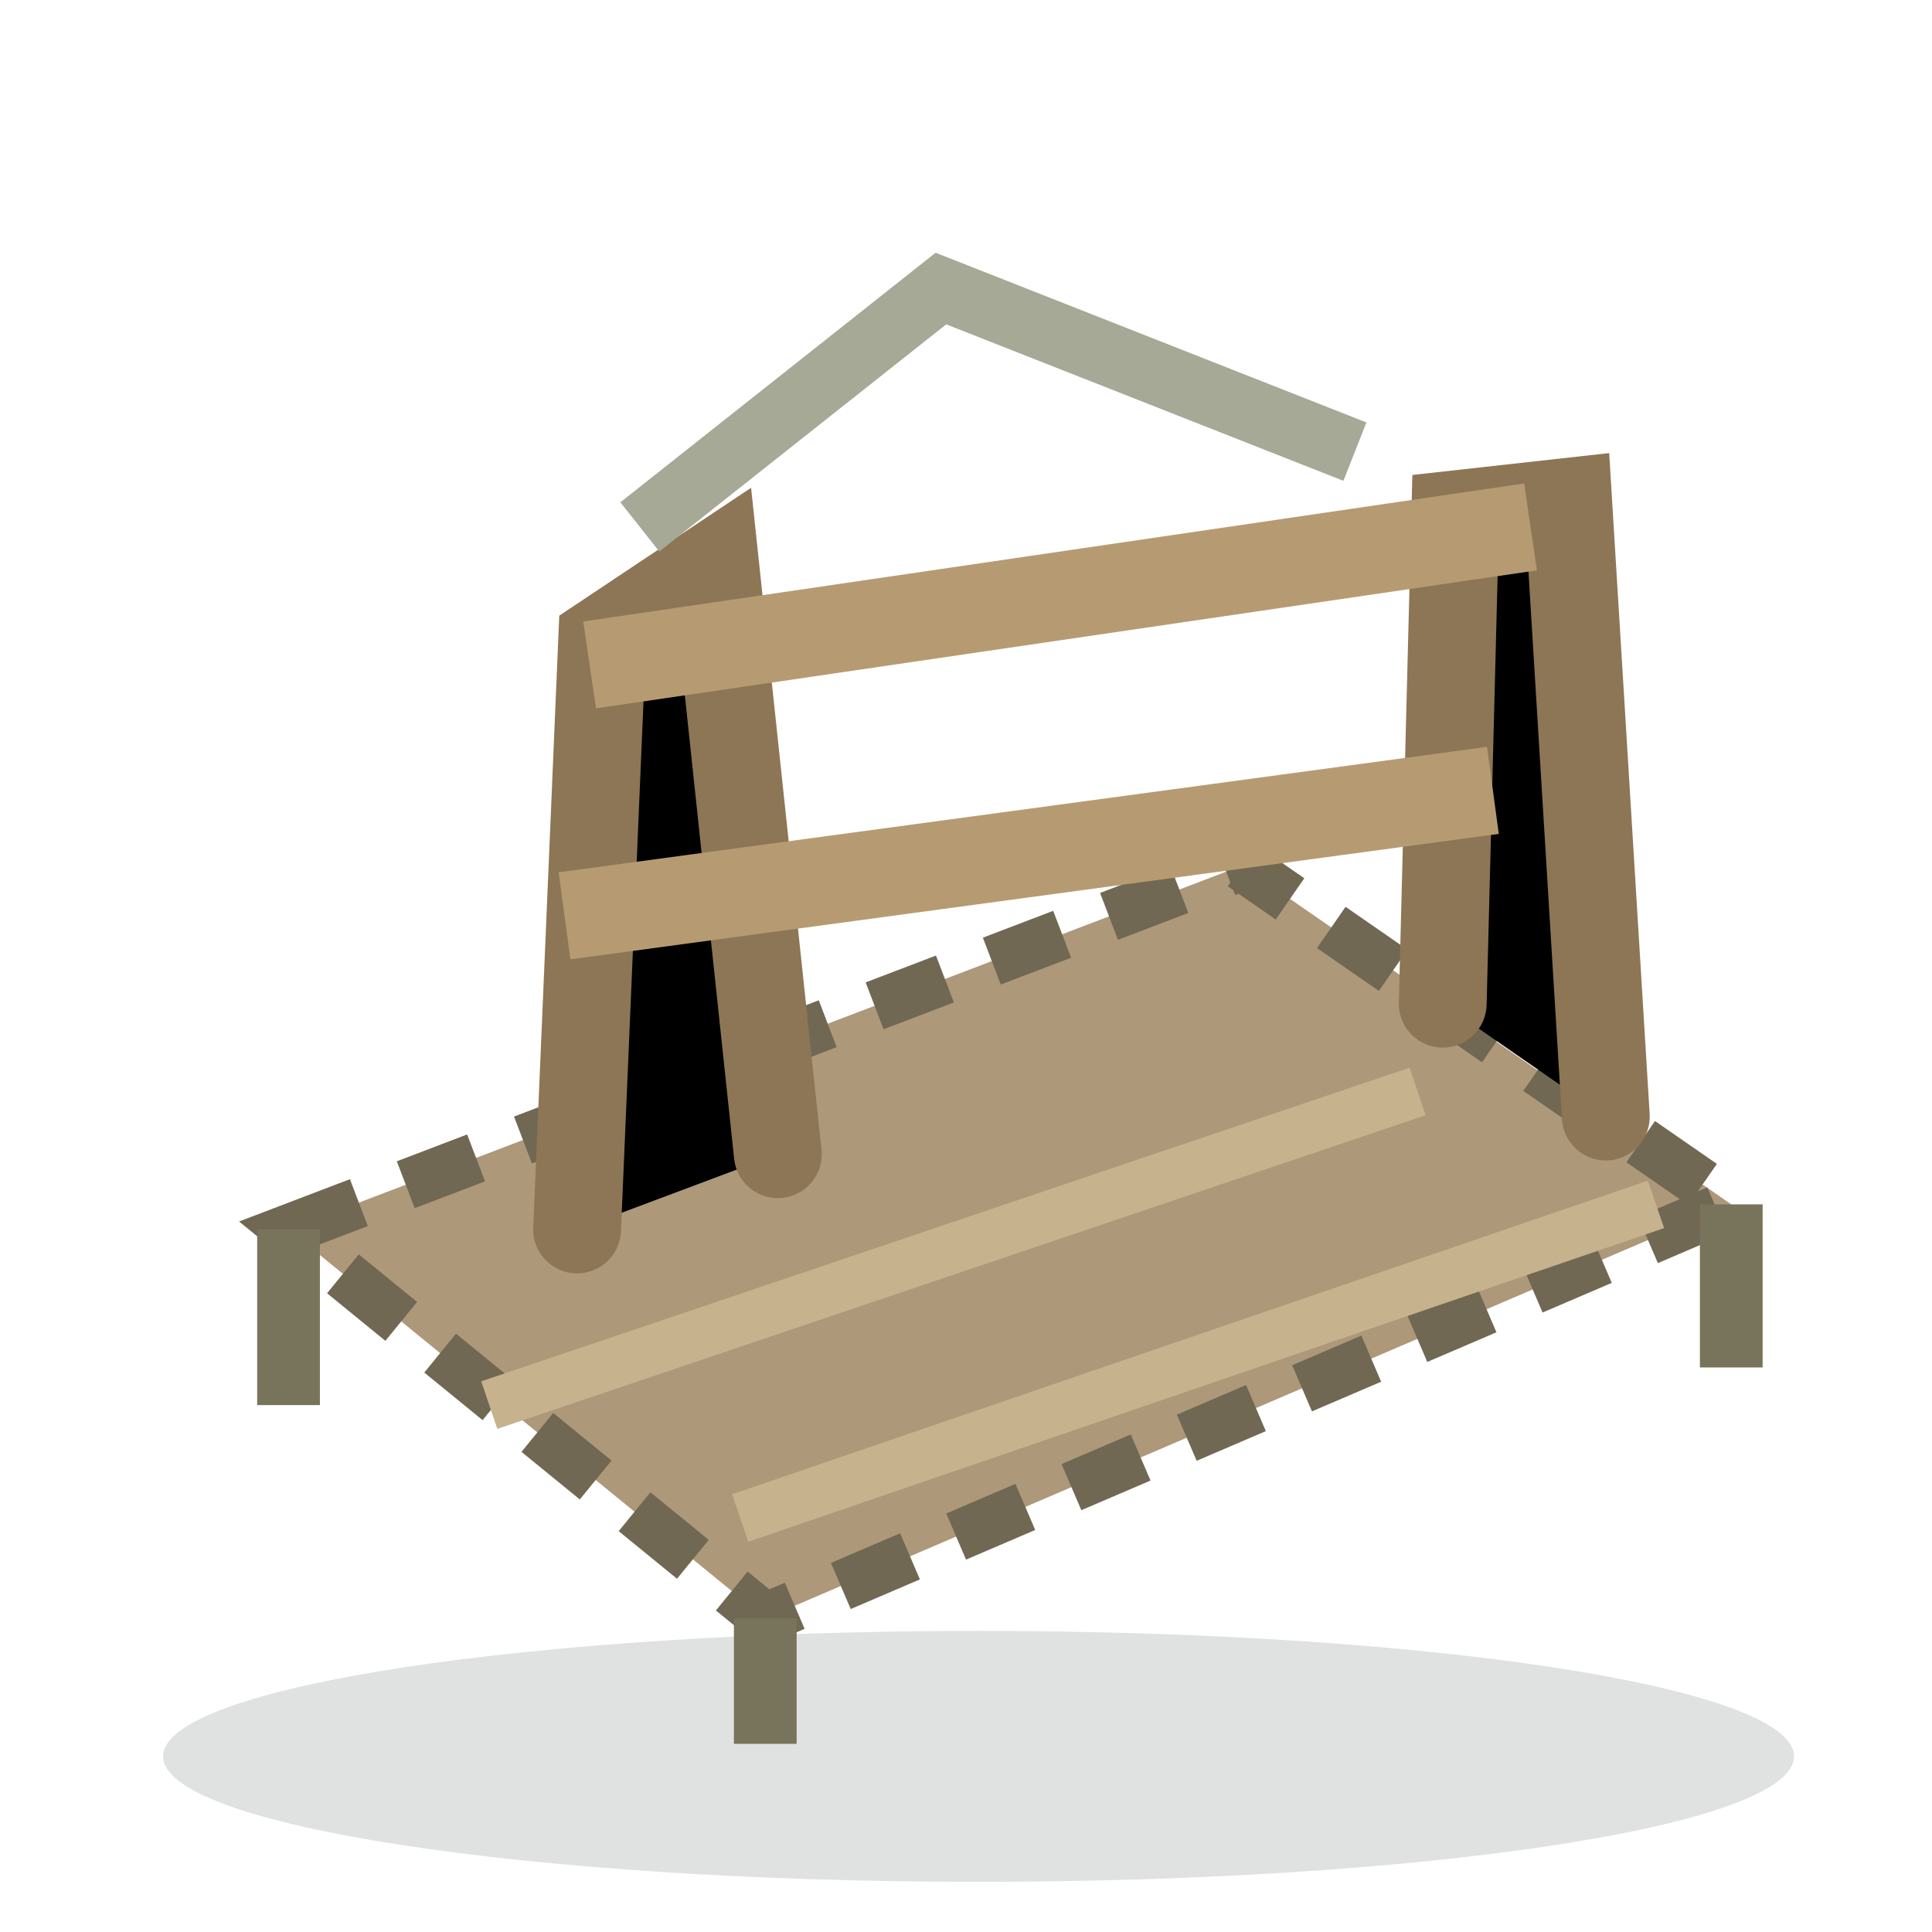
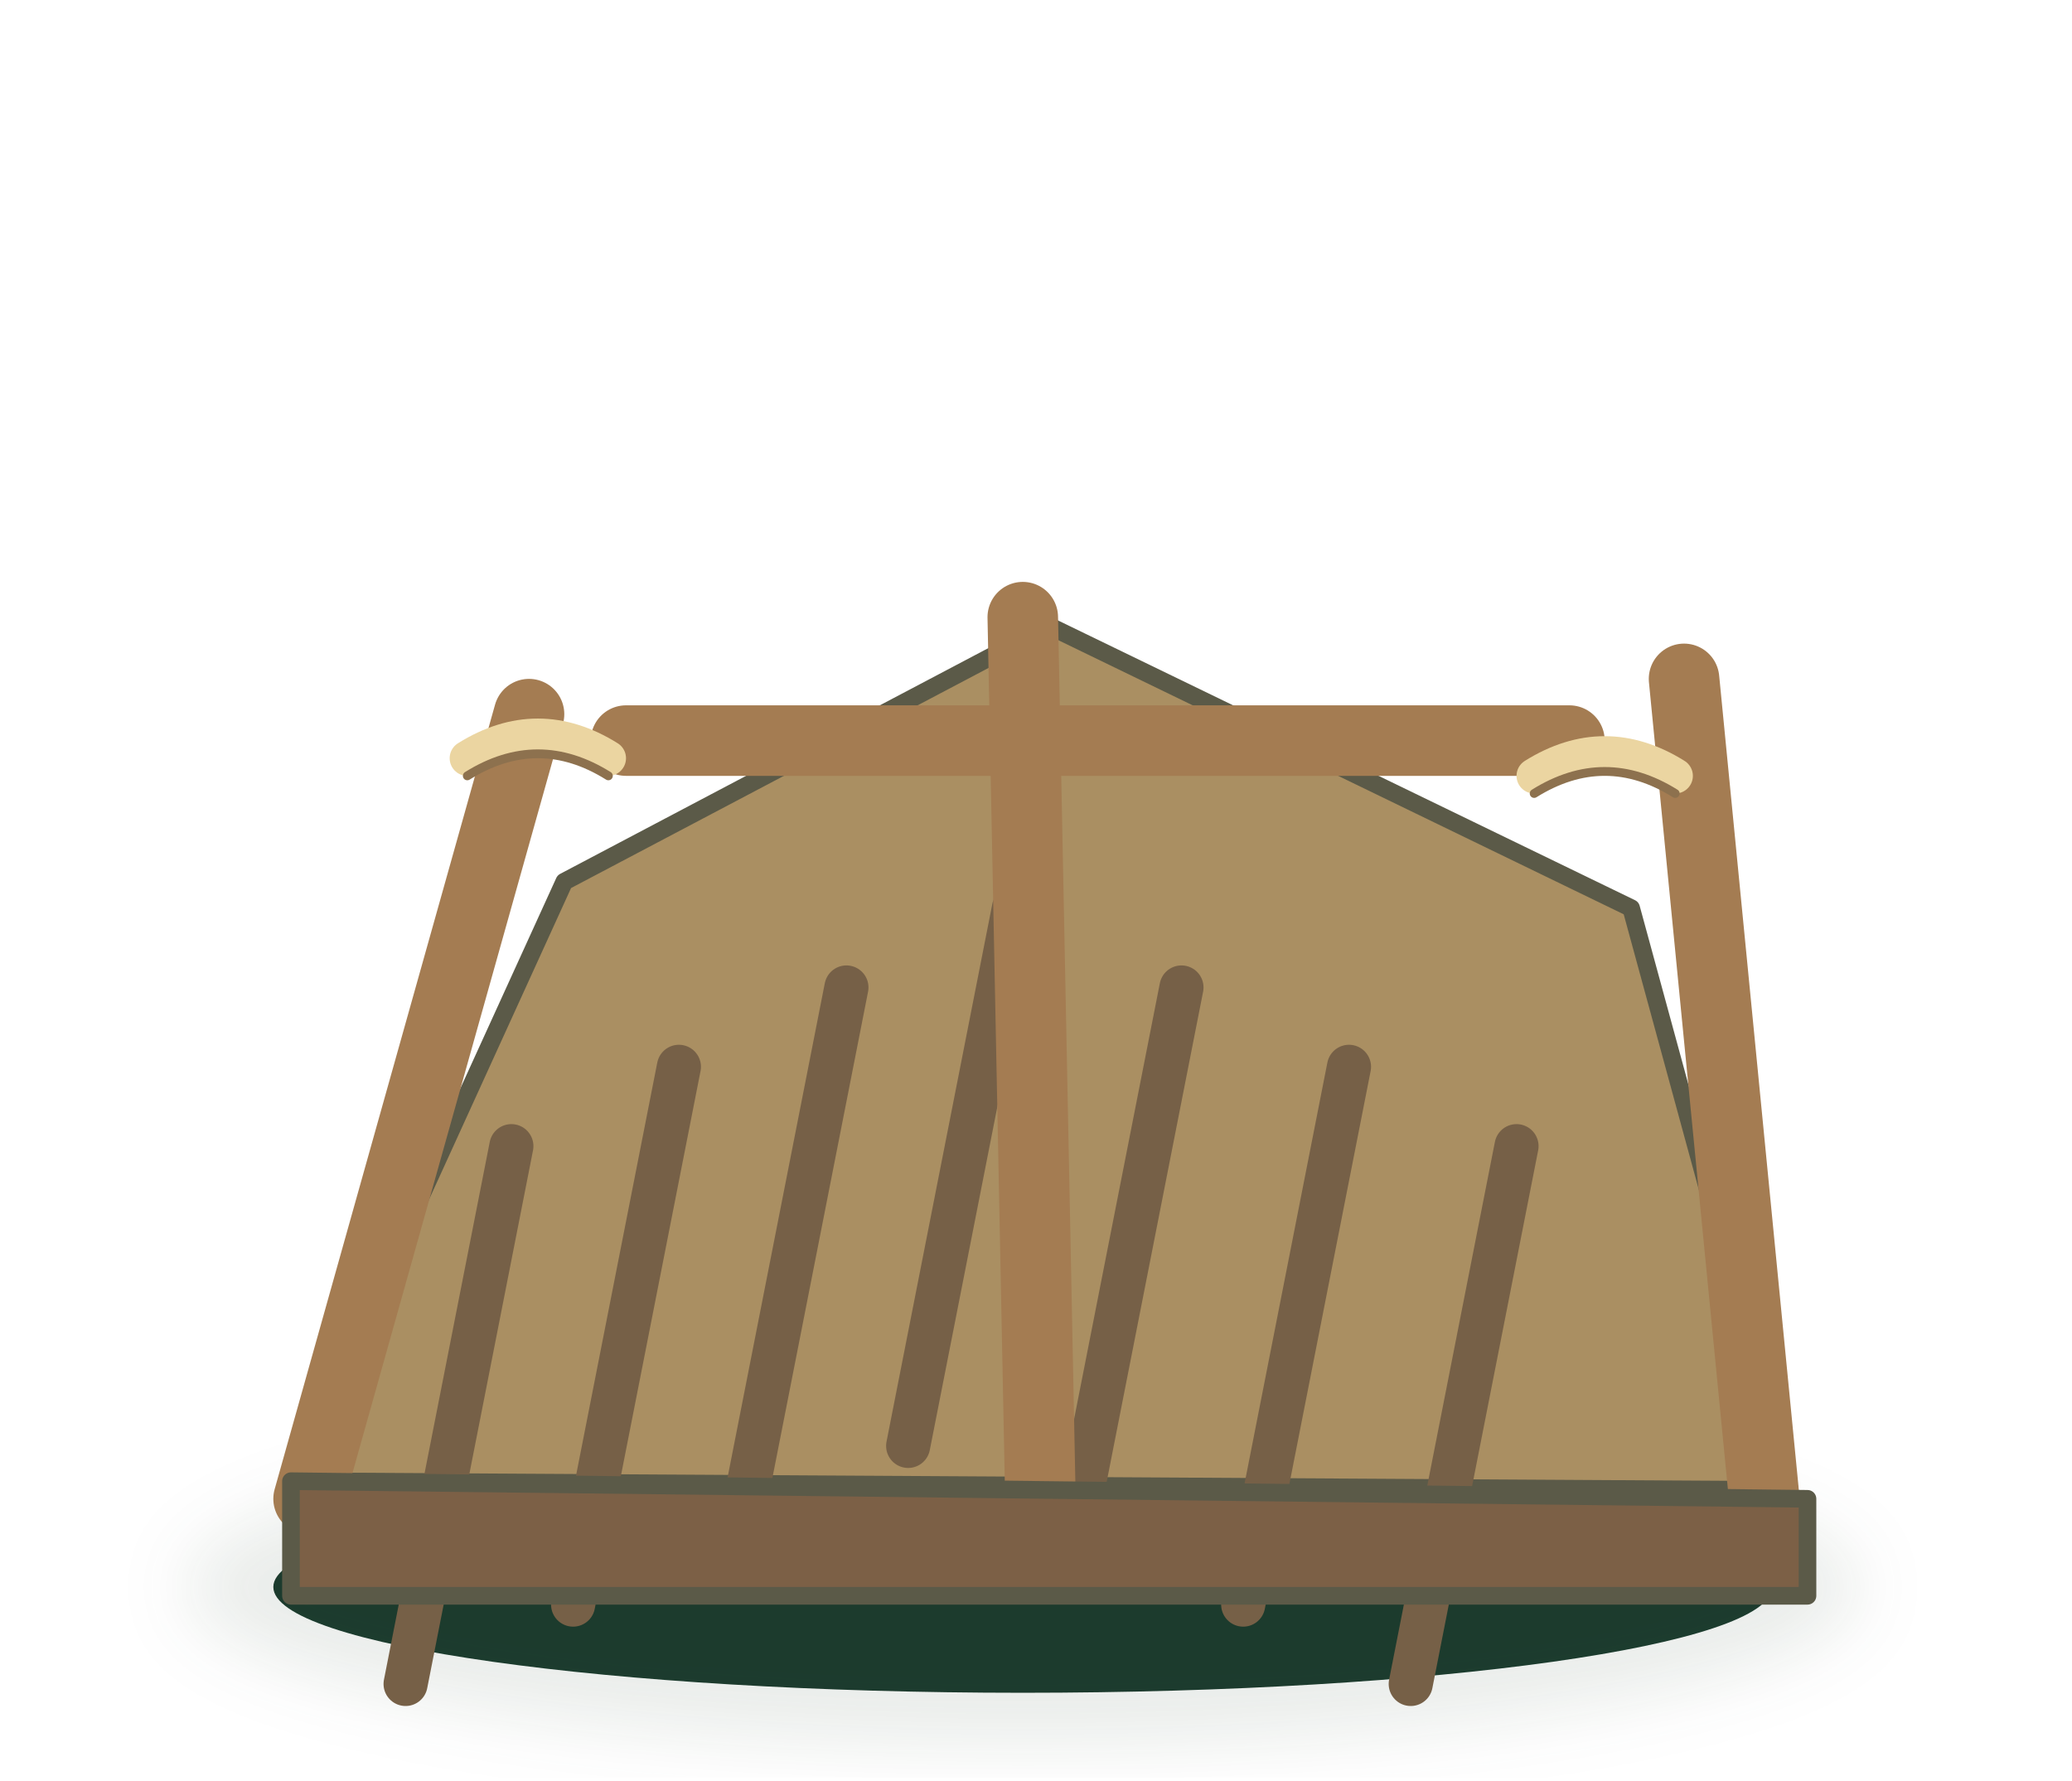
- <svg xmlns="http://www.w3.org/2000/svg" width="154" height="154" viewBox="0 0 154 154">
+ <svg xmlns="http://www.w3.org/2000/svg" width="235" height="202" viewBox="0 0 235 202">
  <defs>
-     <linearGradient id="plank" x2=".2" y2="1">
-       <stop stop-color="#c8ad7e" />
-       <stop offset=".55" stop-color="#9a7956" />
-       <stop offset="1" stop-color="#665140" />
+     <linearGradient id="wood" x1="0" x2=".4" y2="1">
+       <stop stop-color="#d4b484" />
+       <stop offset=".4" stop-color="#a57d55" />
+       <stop offset="1" stop-color="#624d3c" />
    </linearGradient>
-     <linearGradient id="stone" x2="0" y2="1">
-       <stop stop-color="#c7c2a6" />
-       <stop offset="1" stop-color="#737b73" />
+     <linearGradient id="straw" x2=".5" y2="1">
+       <stop stop-color="#ebd6a3" />
+       <stop offset=".5" stop-color="#c5a16c" />
+       <stop offset="1" stop-color="#8d704e" />
    </linearGradient>
-     <linearGradient id="earth" x2=".6" y2="1">
-       <stop stop-color="#ba976d" />
-       <stop offset="1" stop-color="#6e644e" />
+     <linearGradient id="rock" x2=".7" y2="1">
+       <stop stop-color="#d0c7a9" />
+       <stop offset=".5" stop-color="#a4a391" />
+       <stop offset="1" stop-color="#646e64" />
    </linearGradient>
+     <linearGradient id="wool" x2=".4" y2="1">
+       <stop stop-color="#e6dcc4" />
+       <stop offset=".6" stop-color="#c2b591" />
+       <stop offset="1" stop-color="#7e8a72" />
+     </linearGradient>
+     <linearGradient id="fire" x2=".5" y2="1">
+       <stop stop-color="#ffe6a1" />
+       <stop offset=".42" stop-color="#ffb95e" />
+       <stop offset=".8" stop-color="#e37736" />
+       <stop offset="1" stop-color="#a34f29" />
+     </linearGradient>
+     <filter id="soft">
+       <feGaussianBlur stdDeviation="4" />
+     </filter>
  </defs>
-   <ellipse cx="78" cy="140" rx="65" ry="10" fill="#253a30" opacity=".15" />
-   <path d="M23 98L99 69L138 96L61 129Z" fill="#ad9879" stroke="#706853" stroke-width="4" stroke-dasharray="6 4" />
-   <path d="M61 129L61 139M138 96L138 109M23 98L23 112" stroke="#77745b" stroke-width="5" />
-   <path d="M46 98L48 51L57 45L62 92M115 80L116 41L125 40L128 89" stroke="#8d7655" stroke-width="7" stroke-linecap="round" />
-   <path d="M47 53L122 42M45 73L119 63" stroke="#b69b72" stroke-width="7" />
-   <path d="M39 112L113 87M59 121L132 96" stroke="#c6b28c" stroke-width="4" />
-   <path d="M51 42l24-19 33 13" fill="none" stroke="#a5a995" stroke-width="5" />
+   <ellipse cx="116" cy="180" rx="85" ry="12" fill="#1b3b2e" />
+   <ellipse cx="116" cy="180" rx="95" ry="18" fill="#26422c" opacity=".1" filter="url(#soft)" />
+   <path d="M58 175q-3 -5 -2 -11M58 175q4 -5 5 -8" fill="none" stroke="#7ba065" stroke-width="1.8" stroke-linecap="round" />
+   <path d="M77 175q-3 -5 -2 -11M77 175q4 -5 5 -8" fill="none" stroke="#7ba065" stroke-width="1.8" stroke-linecap="round" />
+   <path d="M96 175q-3 -5 -2 -11M96 175q4 -5 5 -8" fill="none" stroke="#7ba065" stroke-width="1.8" stroke-linecap="round" />
+   <path d="M115 175q-3 -5 -2 -11M115 175q4 -5 5 -8" fill="none" stroke="#7ba065" stroke-width="1.8" stroke-linecap="round" />
+   <path d="M134 175q-3 -5 -2 -11M134 175q4 -5 5 -8" fill="none" stroke="#7ba065" stroke-width="1.8" stroke-linecap="round" />
+   <path d="M153 175q-3 -5 -2 -11M153 175q4 -5 5 -8" fill="none" stroke="#7ba065" stroke-width="1.8" stroke-linecap="round" />
+   <path d="M172 175q-3 -5 -2 -11M172 175q4 -5 5 -8" fill="none" stroke="#7ba065" stroke-width="1.8" stroke-linecap="round" />
+   <path d="M74 175q-3 -5 -2 -11M74 175q4 -5 5 -8" fill="none" stroke="#7ba065" stroke-width="1.8" stroke-linecap="round" />
+   <path d="M93 175q-3 -5 -2 -11M93 175q4 -5 5 -8" fill="none" stroke="#7ba065" stroke-width="1.8" stroke-linecap="round" />
+   <path d="M112 175q-3 -5 -2 -11M112 175q4 -5 5 -8" fill="none" stroke="#7ba065" stroke-width="1.8" stroke-linecap="round" />
+   <path d="M131 175q-3 -5 -2 -11M131 175q4 -5 5 -8" fill="none" stroke="#7ba065" stroke-width="1.8" stroke-linecap="round" />
+   <path d="M150 175q-3 -5 -2 -11M150 175q4 -5 5 -8" fill="none" stroke="#7ba065" stroke-width="1.8" stroke-linecap="round" />
+   <path d="M169 175q-3 -5 -2 -11M169 175q4 -5 5 -8" fill="none" stroke="#7ba065" stroke-width="1.8" stroke-linecap="round" />
+   <path d="M71 175q-3 -5 -2 -11M71 175q4 -5 5 -8" fill="none" stroke="#7ba065" stroke-width="1.8" stroke-linecap="round" />
+   <path d="M33 168L64 100L119 71L185 103L203 169Z" fill="#aa8f62" stroke="#5b5a48" stroke-width="2" stroke-linecap="round" stroke-linejoin="round" />
+   <path d="M58 130l-12 61" fill="none" stroke="#766047" stroke-width="5" stroke-linecap="round" />
+   <path d="M77 121l-12 61" fill="none" stroke="#766047" stroke-width="5" stroke-linecap="round" />
+   <path d="M96 112l-12 61" fill="none" stroke="#766047" stroke-width="5" stroke-linecap="round" />
+   <path d="M115 103l-12 61" fill="none" stroke="#766047" stroke-width="5" stroke-linecap="round" />
+   <path d="M134 112l-12 61" fill="none" stroke="#766047" stroke-width="5" stroke-linecap="round" />
+   <path d="M153 121l-12 61" fill="none" stroke="#766047" stroke-width="5" stroke-linecap="round" />
+   <path d="M172 130l-12 61" fill="none" stroke="#766047" stroke-width="5" stroke-linecap="round" />
+   <path d="M35 170L60 81M200 169L191 77M71 84L178 84M116 70L118 170" fill="none" stroke="#a47c52" stroke-width="8" stroke-linecap="round" stroke-linejoin="round" />
+   <g transform="rotate(0 61 86)">
+     <path d="M53 86q8 -5 16 0" fill="none" stroke="#ebd5a1" stroke-width="4" stroke-linecap="round" />
+     <path d="M53 88q8 -5 16 0" fill="none" stroke="#8d714e" stroke-width="1" stroke-linecap="round" />
+   </g>
+   <g transform="rotate(0 182 88)">
+     <path d="M174 88q8 -5 16 0" fill="none" stroke="#ebd5a1" stroke-width="4" stroke-linecap="round" />
+     <path d="M174 90q8 -5 16 0" fill="none" stroke="#8d714e" stroke-width="1" stroke-linecap="round" />
+   </g>
+   <path d="M33 168L205 170L205 181L33 181Z" fill="#7c6046" stroke="#5b5a48" stroke-width="2" stroke-linecap="round" stroke-linejoin="round" />
</svg>
